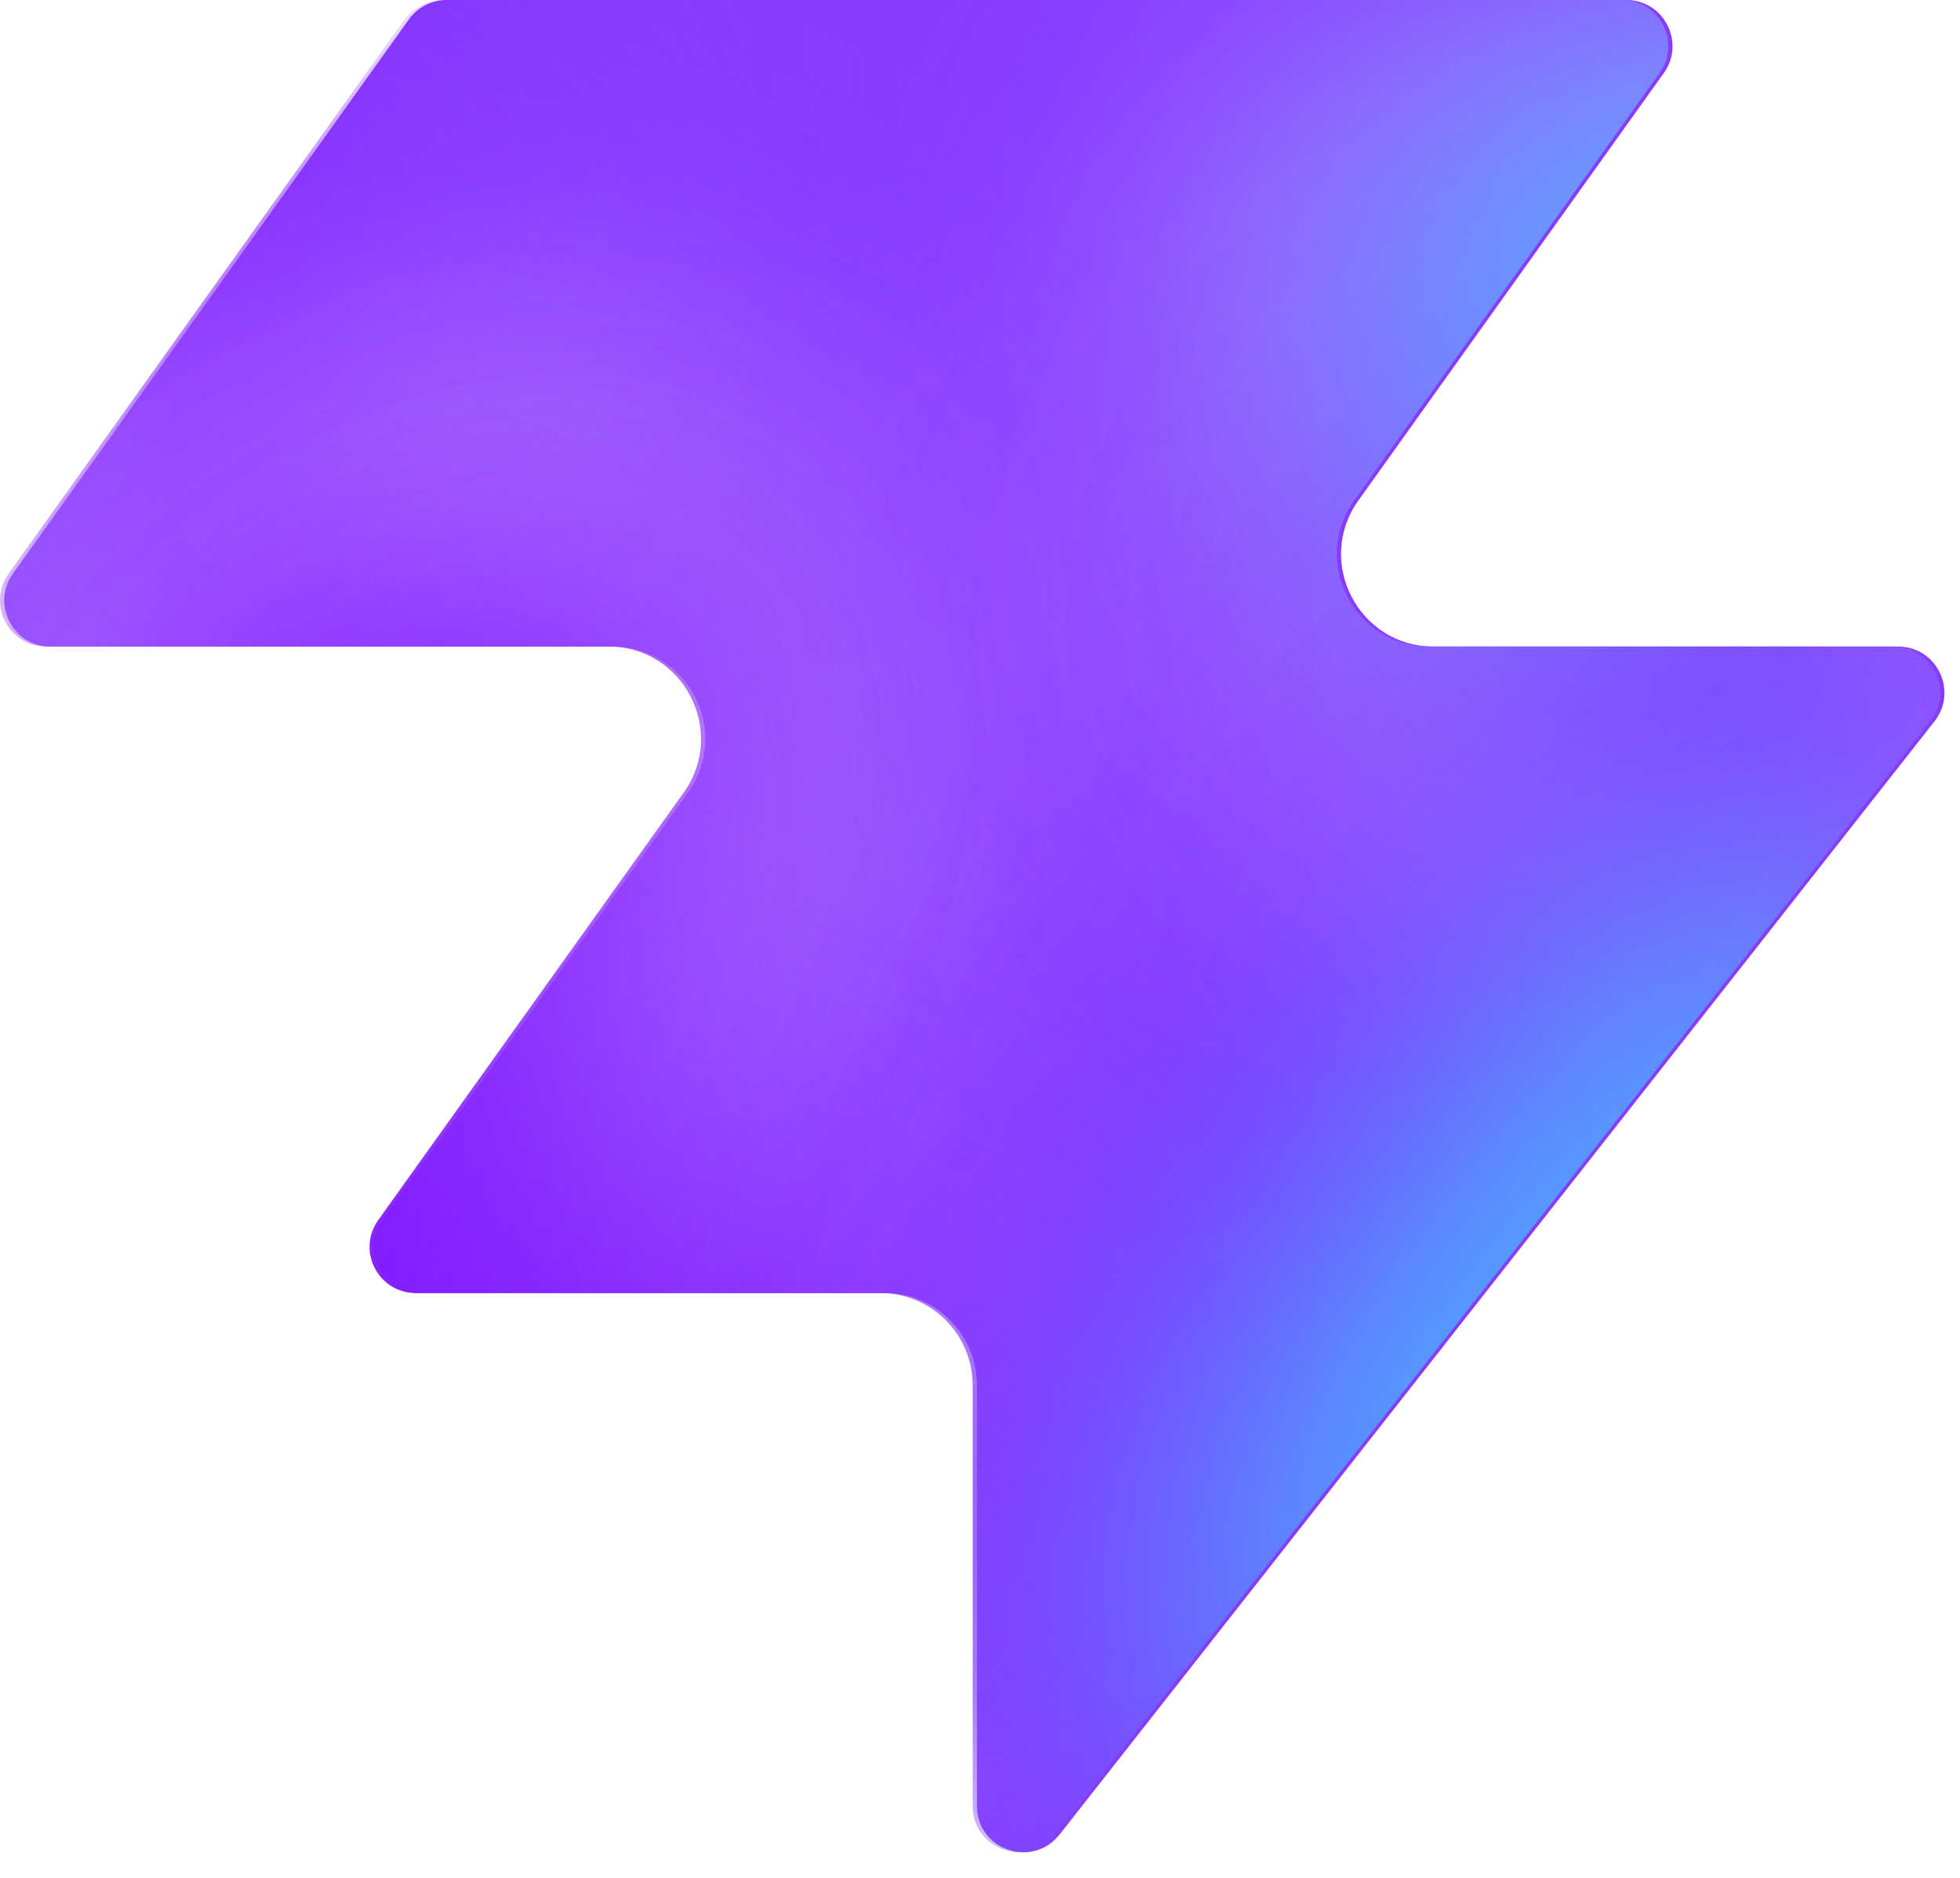
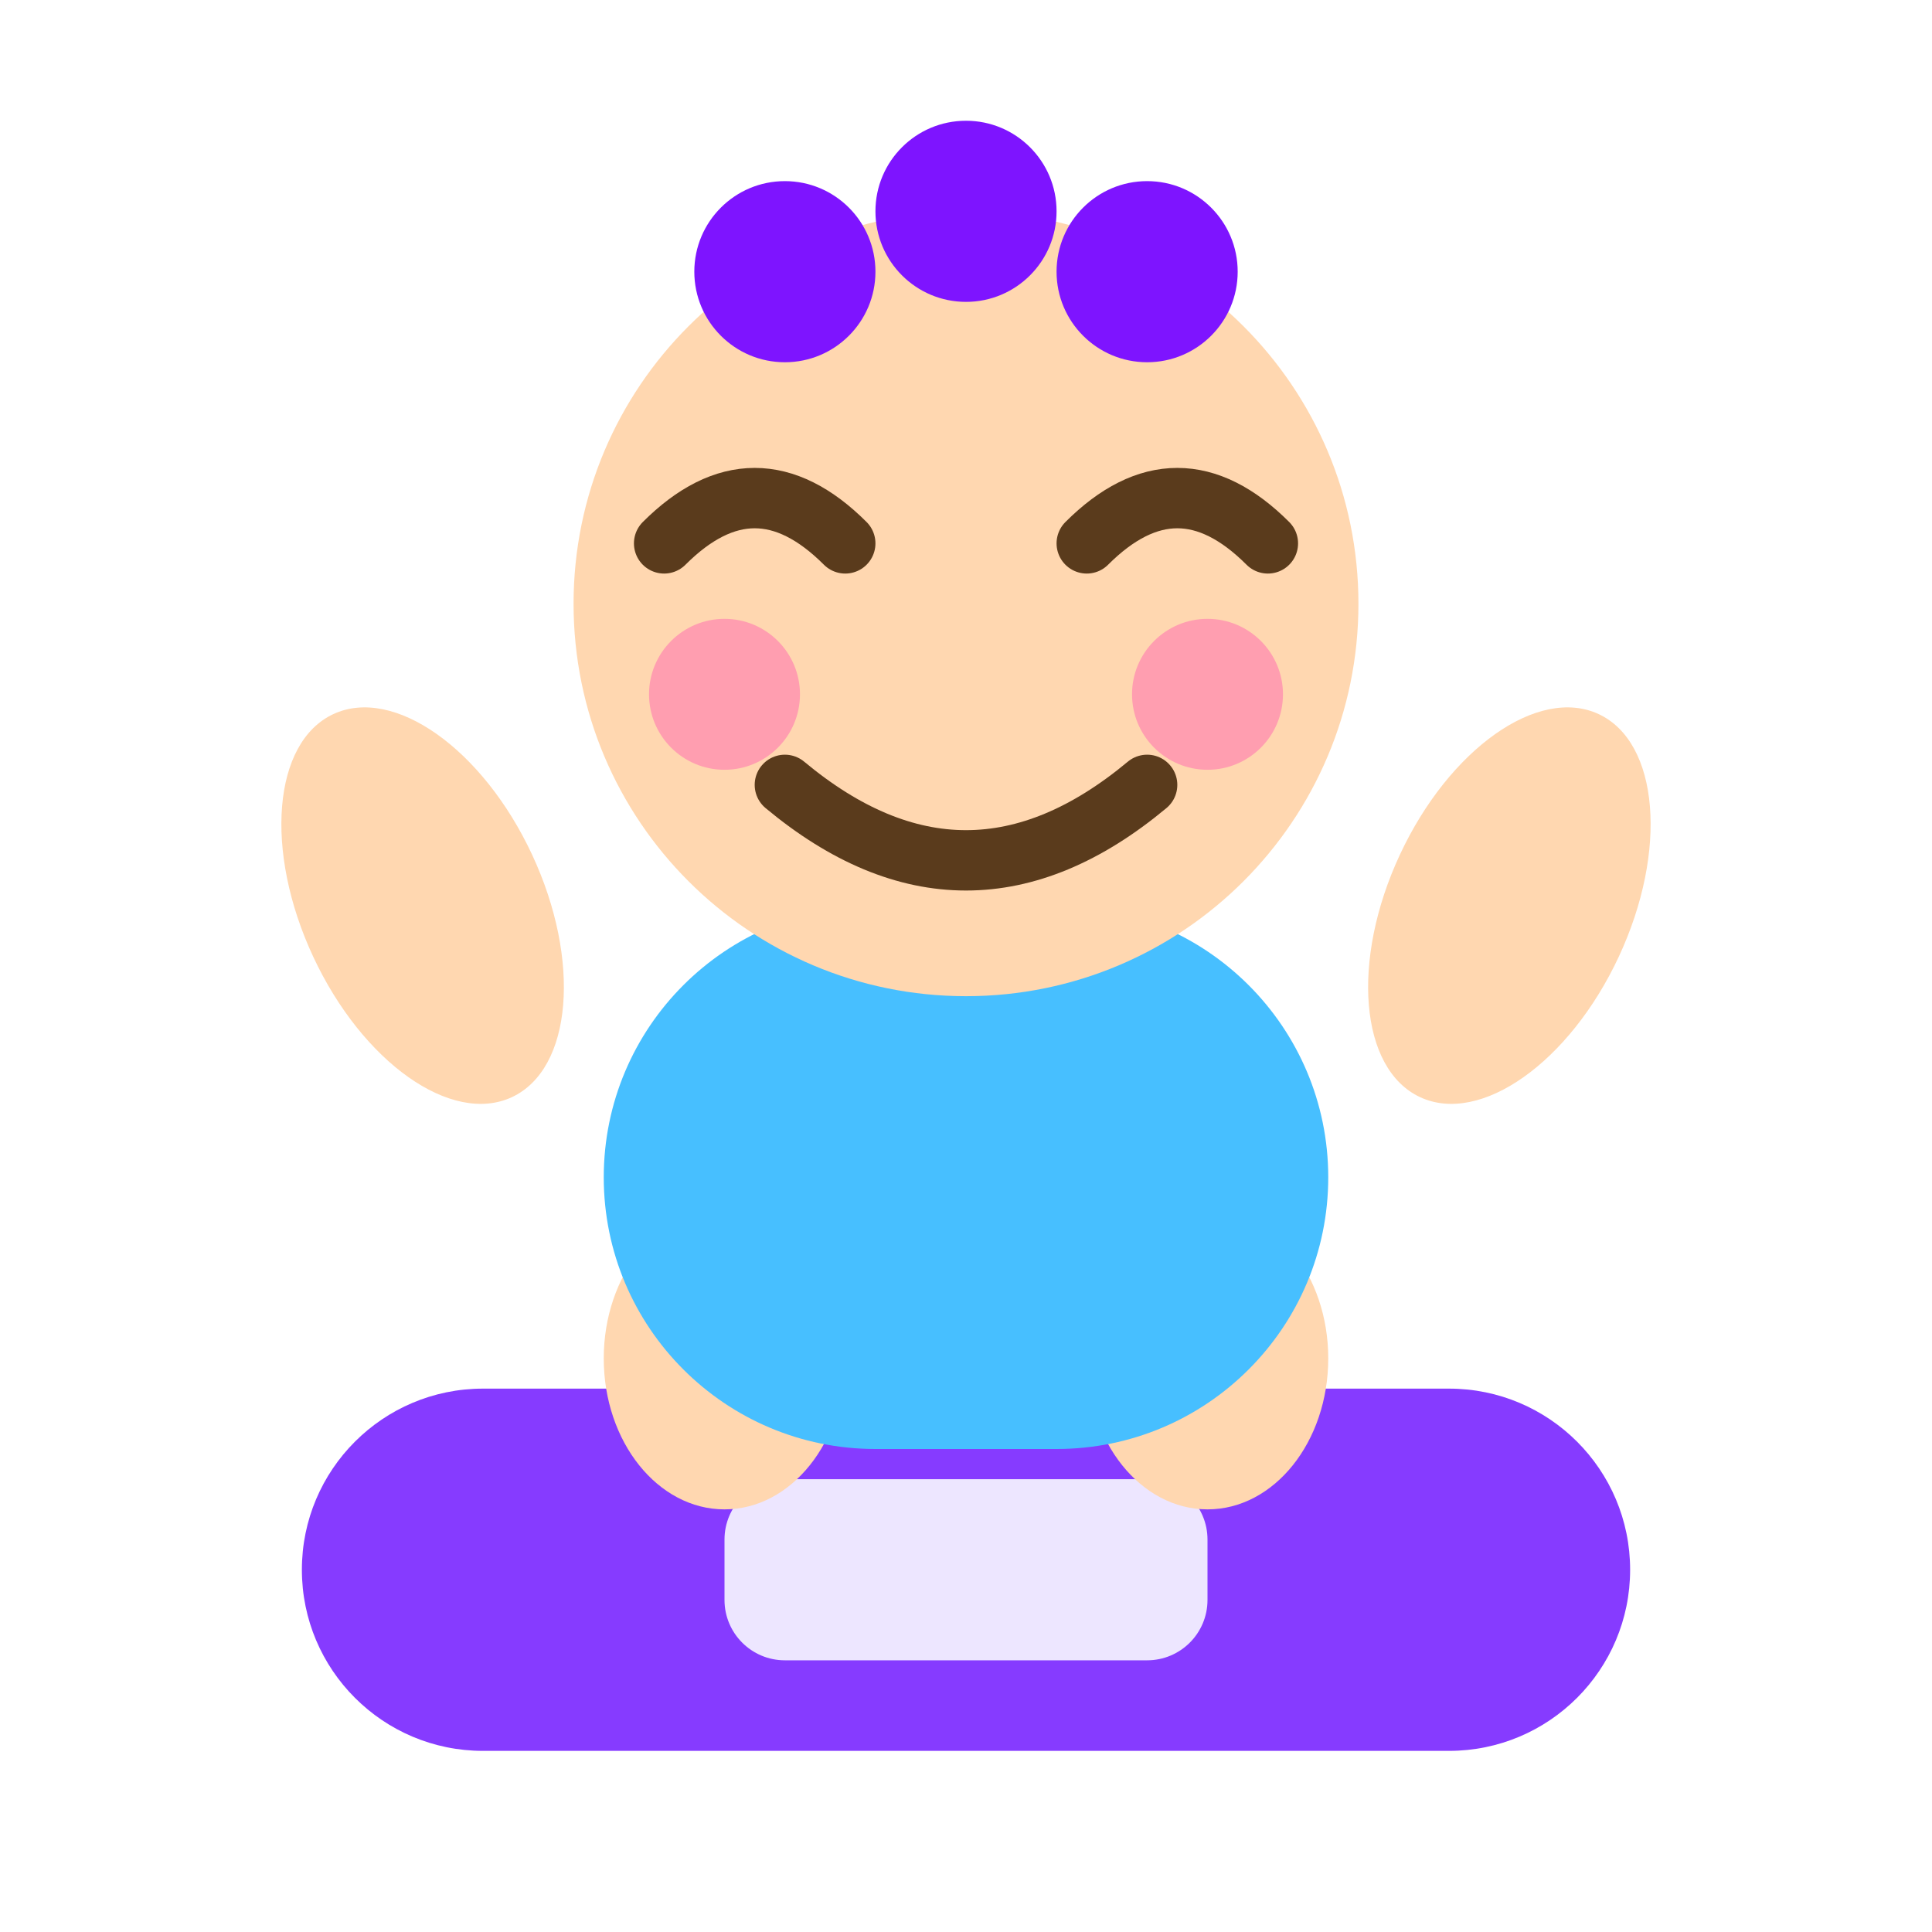
- <svg xmlns="http://www.w3.org/2000/svg" width="48" height="46" fill="none" viewBox="0 0 48 46">
-   <path fill="#863bff" d="M25.946 44.938c-.664.845-2.021.375-2.021-.698V33.937a2.26 2.26 0 0 0-2.262-2.262H10.287c-.92 0-1.456-1.04-.92-1.788l7.48-10.471c1.07-1.497 0-3.578-1.842-3.578H1.237c-.92 0-1.456-1.04-.92-1.788L10.013.474c.214-.297.556-.474.92-.474h28.894c.92 0 1.456 1.04.92 1.788l-7.48 10.471c-1.07 1.498 0 3.579 1.842 3.579h11.377c.943 0 1.473 1.088.89 1.83L25.947 44.94z" style="fill:#863bff;fill:color(display-p3 .525 .23 1);fill-opacity:1" />
-   <mask id="a" width="48" height="46" x="0" y="0" maskUnits="userSpaceOnUse" style="mask-type:alpha">
-     <path fill="#000" d="M25.842 44.938c-.664.844-2.021.375-2.021-.698V33.937a2.26 2.26 0 0 0-2.262-2.262H10.183c-.92 0-1.456-1.04-.92-1.788l7.48-10.471c1.07-1.498 0-3.579-1.842-3.579H1.133c-.92 0-1.456-1.04-.92-1.787L9.91.473c.214-.297.556-.474.92-.474h28.894c.92 0 1.456 1.04.92 1.788l-7.48 10.471c-1.07 1.498 0 3.578 1.842 3.578h11.377c.943 0 1.473 1.088.89 1.832L25.843 44.94z" style="fill:#000;fill-opacity:1" />
-   </mask>
-   <g mask="url(#a)">
-     <g filter="url(#b)">
-       <ellipse cx="5.508" cy="14.704" fill="#ede6ff" rx="5.508" ry="14.704" style="fill:#ede6ff;fill:color(display-p3 .927 .903 1);fill-opacity:1" transform="matrix(.00324 1 1 -.00324 -4.47 31.516)" />
-     </g>
-     <g filter="url(#c)">
-       <ellipse cx="10.399" cy="29.851" fill="#ede6ff" rx="10.399" ry="29.851" style="fill:#ede6ff;fill:color(display-p3 .927 .903 1);fill-opacity:1" transform="matrix(.00324 1 1 -.00324 -39.328 7.883)" />
-     </g>
-     <g filter="url(#d)">
-       <ellipse cx="5.508" cy="30.487" fill="#7e14ff" rx="5.508" ry="30.487" style="fill:#7e14ff;fill:color(display-p3 .492 .077 1);fill-opacity:1" transform="rotate(89.814 -25.913 -14.639)scale(1 -1)" />
-     </g>
-     <g filter="url(#e)">
-       <ellipse cx="5.508" cy="30.599" fill="#7e14ff" rx="5.508" ry="30.599" style="fill:#7e14ff;fill:color(display-p3 .492 .077 1);fill-opacity:1" transform="rotate(89.814 -32.644 -3.334)scale(1 -1)" />
-     </g>
-     <g filter="url(#f)">
-       <ellipse cx="5.508" cy="30.599" fill="#7e14ff" rx="5.508" ry="30.599" style="fill:#7e14ff;fill:color(display-p3 .492 .077 1);fill-opacity:1" transform="matrix(.00324 1 1 -.00324 -34.34 30.47)" />
-     </g>
-     <g filter="url(#g)">
-       <ellipse cx="14.072" cy="22.078" fill="#ede6ff" rx="14.072" ry="22.078" style="fill:#ede6ff;fill:color(display-p3 .927 .903 1);fill-opacity:1" transform="rotate(93.35 24.506 48.493)scale(-1 1)" />
-     </g>
-     <g filter="url(#h)">
-       <ellipse cx="3.47" cy="21.501" fill="#7e14ff" rx="3.47" ry="21.501" style="fill:#7e14ff;fill:color(display-p3 .492 .077 1);fill-opacity:1" transform="rotate(89.009 28.708 47.59)scale(-1 1)" />
-     </g>
-     <g filter="url(#i)">
-       <ellipse cx="3.47" cy="21.501" fill="#7e14ff" rx="3.47" ry="21.501" style="fill:#7e14ff;fill:color(display-p3 .492 .077 1);fill-opacity:1" transform="rotate(89.009 28.708 47.59)scale(-1 1)" />
-     </g>
-     <g filter="url(#j)">
-       <ellipse cx=".387" cy="8.972" fill="#7e14ff" rx="4.407" ry="29.108" style="fill:#7e14ff;fill:color(display-p3 .492 .077 1);fill-opacity:1" transform="rotate(39.51 .387 8.972)" />
-     </g>
-     <g filter="url(#k)">
-       <ellipse cx="47.523" cy="-6.092" fill="#7e14ff" rx="4.407" ry="29.108" style="fill:#7e14ff;fill:color(display-p3 .492 .077 1);fill-opacity:1" transform="rotate(37.892 47.523 -6.092)" />
-     </g>
-     <g filter="url(#l)">
-       <ellipse cx="41.412" cy="6.333" fill="#47bfff" rx="5.971" ry="9.665" style="fill:#47bfff;fill:color(display-p3 .28 .748 1);fill-opacity:1" transform="rotate(37.892 41.412 6.333)" />
-     </g>
-     <g filter="url(#m)">
-       <ellipse cx="-1.879" cy="38.332" fill="#7e14ff" rx="4.407" ry="29.108" style="fill:#7e14ff;fill:color(display-p3 .492 .077 1);fill-opacity:1" transform="rotate(37.892 -1.88 38.332)" />
-     </g>
-     <g filter="url(#n)">
-       <ellipse cx="-1.879" cy="38.332" fill="#7e14ff" rx="4.407" ry="29.108" style="fill:#7e14ff;fill:color(display-p3 .492 .077 1);fill-opacity:1" transform="rotate(37.892 -1.88 38.332)" />
-     </g>
-     <g filter="url(#o)">
-       <ellipse cx="35.651" cy="29.907" fill="#7e14ff" rx="4.407" ry="29.108" style="fill:#7e14ff;fill:color(display-p3 .492 .077 1);fill-opacity:1" transform="rotate(37.892 35.651 29.907)" />
-     </g>
-     <g filter="url(#p)">
-       <ellipse cx="38.418" cy="32.4" fill="#47bfff" rx="5.971" ry="15.297" style="fill:#47bfff;fill:color(display-p3 .28 .748 1);fill-opacity:1" transform="rotate(37.892 38.418 32.4)" />
-     </g>
-   </g>
-   <defs>
-     <filter id="b" width="60.045" height="41.654" x="-19.77" y="16.149" color-interpolation-filters="sRGB" filterUnits="userSpaceOnUse">
-       <feFlood flood-opacity="0" result="BackgroundImageFix" />
-       <feBlend in="SourceGraphic" in2="BackgroundImageFix" result="shape" />
-       <feGaussianBlur result="effect1_foregroundBlur_2002_17158" stdDeviation="7.659" />
-     </filter>
-     <filter id="c" width="90.34" height="51.437" x="-54.613" y="-7.533" color-interpolation-filters="sRGB" filterUnits="userSpaceOnUse">
-       <feFlood flood-opacity="0" result="BackgroundImageFix" />
-       <feBlend in="SourceGraphic" in2="BackgroundImageFix" result="shape" />
-       <feGaussianBlur result="effect1_foregroundBlur_2002_17158" stdDeviation="7.659" />
-     </filter>
-     <filter id="d" width="79.355" height="29.4" x="-49.64" y="2.03" color-interpolation-filters="sRGB" filterUnits="userSpaceOnUse">
-       <feFlood flood-opacity="0" result="BackgroundImageFix" />
-       <feBlend in="SourceGraphic" in2="BackgroundImageFix" result="shape" />
-       <feGaussianBlur result="effect1_foregroundBlur_2002_17158" stdDeviation="4.596" />
-     </filter>
-     <filter id="e" width="79.579" height="29.4" x="-45.045" y="20.029" color-interpolation-filters="sRGB" filterUnits="userSpaceOnUse">
-       <feFlood flood-opacity="0" result="BackgroundImageFix" />
-       <feBlend in="SourceGraphic" in2="BackgroundImageFix" result="shape" />
-       <feGaussianBlur result="effect1_foregroundBlur_2002_17158" stdDeviation="4.596" />
-     </filter>
-     <filter id="f" width="79.579" height="29.4" x="-43.513" y="21.178" color-interpolation-filters="sRGB" filterUnits="userSpaceOnUse">
-       <feFlood flood-opacity="0" result="BackgroundImageFix" />
-       <feBlend in="SourceGraphic" in2="BackgroundImageFix" result="shape" />
-       <feGaussianBlur result="effect1_foregroundBlur_2002_17158" stdDeviation="4.596" />
-     </filter>
-     <filter id="g" width="74.749" height="58.852" x="15.756" y="-17.901" color-interpolation-filters="sRGB" filterUnits="userSpaceOnUse">
-       <feFlood flood-opacity="0" result="BackgroundImageFix" />
-       <feBlend in="SourceGraphic" in2="BackgroundImageFix" result="shape" />
-       <feGaussianBlur result="effect1_foregroundBlur_2002_17158" stdDeviation="7.659" />
-     </filter>
-     <filter id="h" width="61.377" height="25.362" x="23.548" y="2.284" color-interpolation-filters="sRGB" filterUnits="userSpaceOnUse">
-       <feFlood flood-opacity="0" result="BackgroundImageFix" />
-       <feBlend in="SourceGraphic" in2="BackgroundImageFix" result="shape" />
-       <feGaussianBlur result="effect1_foregroundBlur_2002_17158" stdDeviation="4.596" />
-     </filter>
-     <filter id="i" width="61.377" height="25.362" x="23.548" y="2.284" color-interpolation-filters="sRGB" filterUnits="userSpaceOnUse">
-       <feFlood flood-opacity="0" result="BackgroundImageFix" />
-       <feBlend in="SourceGraphic" in2="BackgroundImageFix" result="shape" />
-       <feGaussianBlur result="effect1_foregroundBlur_2002_17158" stdDeviation="4.596" />
-     </filter>
-     <filter id="j" width="56.045" height="63.649" x="-27.636" y="-22.853" color-interpolation-filters="sRGB" filterUnits="userSpaceOnUse">
-       <feFlood flood-opacity="0" result="BackgroundImageFix" />
-       <feBlend in="SourceGraphic" in2="BackgroundImageFix" result="shape" />
-       <feGaussianBlur result="effect1_foregroundBlur_2002_17158" stdDeviation="4.596" />
-     </filter>
-     <filter id="k" width="54.814" height="64.646" x="20.116" y="-38.415" color-interpolation-filters="sRGB" filterUnits="userSpaceOnUse">
-       <feFlood flood-opacity="0" result="BackgroundImageFix" />
-       <feBlend in="SourceGraphic" in2="BackgroundImageFix" result="shape" />
-       <feGaussianBlur result="effect1_foregroundBlur_2002_17158" stdDeviation="4.596" />
-     </filter>
-     <filter id="l" width="33.541" height="35.313" x="24.641" y="-11.323" color-interpolation-filters="sRGB" filterUnits="userSpaceOnUse">
-       <feFlood flood-opacity="0" result="BackgroundImageFix" />
-       <feBlend in="SourceGraphic" in2="BackgroundImageFix" result="shape" />
-       <feGaussianBlur result="effect1_foregroundBlur_2002_17158" stdDeviation="4.596" />
-     </filter>
-     <filter id="m" width="54.814" height="64.646" x="-29.286" y="6.009" color-interpolation-filters="sRGB" filterUnits="userSpaceOnUse">
-       <feFlood flood-opacity="0" result="BackgroundImageFix" />
-       <feBlend in="SourceGraphic" in2="BackgroundImageFix" result="shape" />
-       <feGaussianBlur result="effect1_foregroundBlur_2002_17158" stdDeviation="4.596" />
-     </filter>
-     <filter id="n" width="54.814" height="64.646" x="-29.286" y="6.009" color-interpolation-filters="sRGB" filterUnits="userSpaceOnUse">
-       <feFlood flood-opacity="0" result="BackgroundImageFix" />
-       <feBlend in="SourceGraphic" in2="BackgroundImageFix" result="shape" />
-       <feGaussianBlur result="effect1_foregroundBlur_2002_17158" stdDeviation="4.596" />
-     </filter>
-     <filter id="o" width="54.814" height="64.646" x="8.244" y="-2.416" color-interpolation-filters="sRGB" filterUnits="userSpaceOnUse">
-       <feFlood flood-opacity="0" result="BackgroundImageFix" />
-       <feBlend in="SourceGraphic" in2="BackgroundImageFix" result="shape" />
-       <feGaussianBlur result="effect1_foregroundBlur_2002_17158" stdDeviation="4.596" />
-     </filter>
-     <filter id="p" width="39.409" height="43.623" x="18.713" y="10.588" color-interpolation-filters="sRGB" filterUnits="userSpaceOnUse">
-       <feFlood flood-opacity="0" result="BackgroundImageFix" />
-       <feBlend in="SourceGraphic" in2="BackgroundImageFix" result="shape" />
-       <feGaussianBlur result="effect1_foregroundBlur_2002_17158" stdDeviation="4.596" />
-     </filter>
-   </defs>
+ <svg xmlns="http://www.w3.org/2000/svg" viewBox="0 0 64 64">
+   <rect x="10" y="46" width="44" height="12" rx="6" fill="#863bff" />
+   <rect x="24" y="49" width="16" height="6" rx="2" fill="#ede6ff" />
+   <ellipse cx="24" cy="45" rx="4" ry="5" fill="#ffd7b0" />
+   <ellipse cx="40" cy="45" rx="4" ry="5" fill="#ffd7b0" />
+   <ellipse cx="14" cy="30" rx="4" ry="7" fill="#ffd7b0" transform="rotate(-25 14 30)" />
+   <ellipse cx="50" cy="30" rx="4" ry="7" fill="#ffd7b0" transform="rotate(25 50 30)" />
+   <rect x="20" y="30" width="24" height="18" rx="9" fill="#47bfff" />
+   <circle cx="32" cy="20" r="13" fill="#ffd7b0" />
+   <circle cx="26" cy="9" r="3" fill="#7e14ff" />
+   <circle cx="38" cy="9" r="3" fill="#7e14ff" />
+   <circle cx="32" cy="7" r="3" fill="#7e14ff" />
+   <circle cx="24" cy="23" r="2.5" fill="#ff9eb0" />
+   <circle cx="40" cy="23" r="2.5" fill="#ff9eb0" />
+   <path d="M22 18 Q25 15 28 18" stroke="#5a3b1c" stroke-width="2" fill="none" stroke-linecap="round" />
+   <path d="M36 18 Q39 15 42 18" stroke="#5a3b1c" stroke-width="2" fill="none" stroke-linecap="round" />
+   <path d="M26 26 Q32 31 38 26" stroke="#5a3b1c" stroke-width="2" fill="none" stroke-linecap="round" />
</svg>
